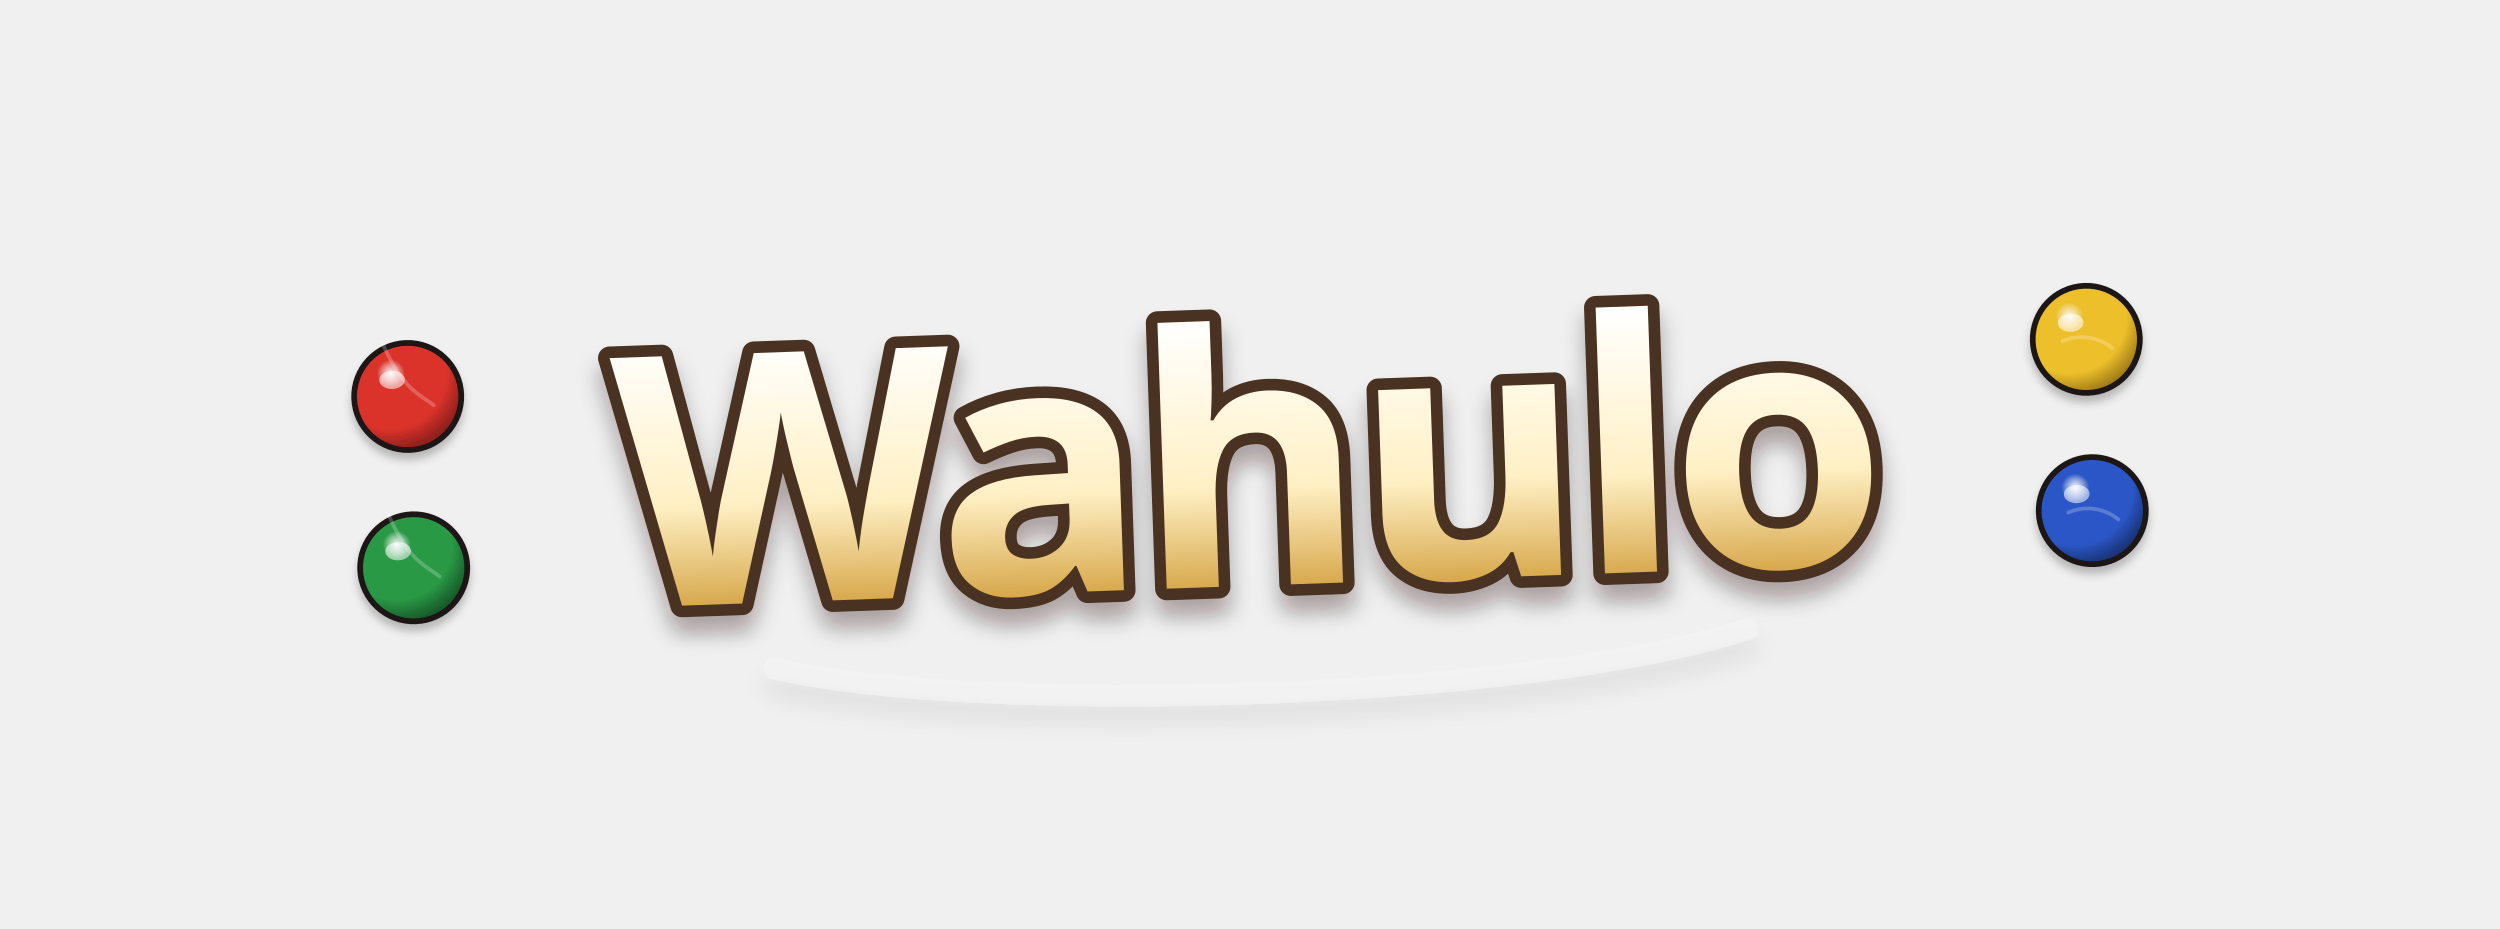
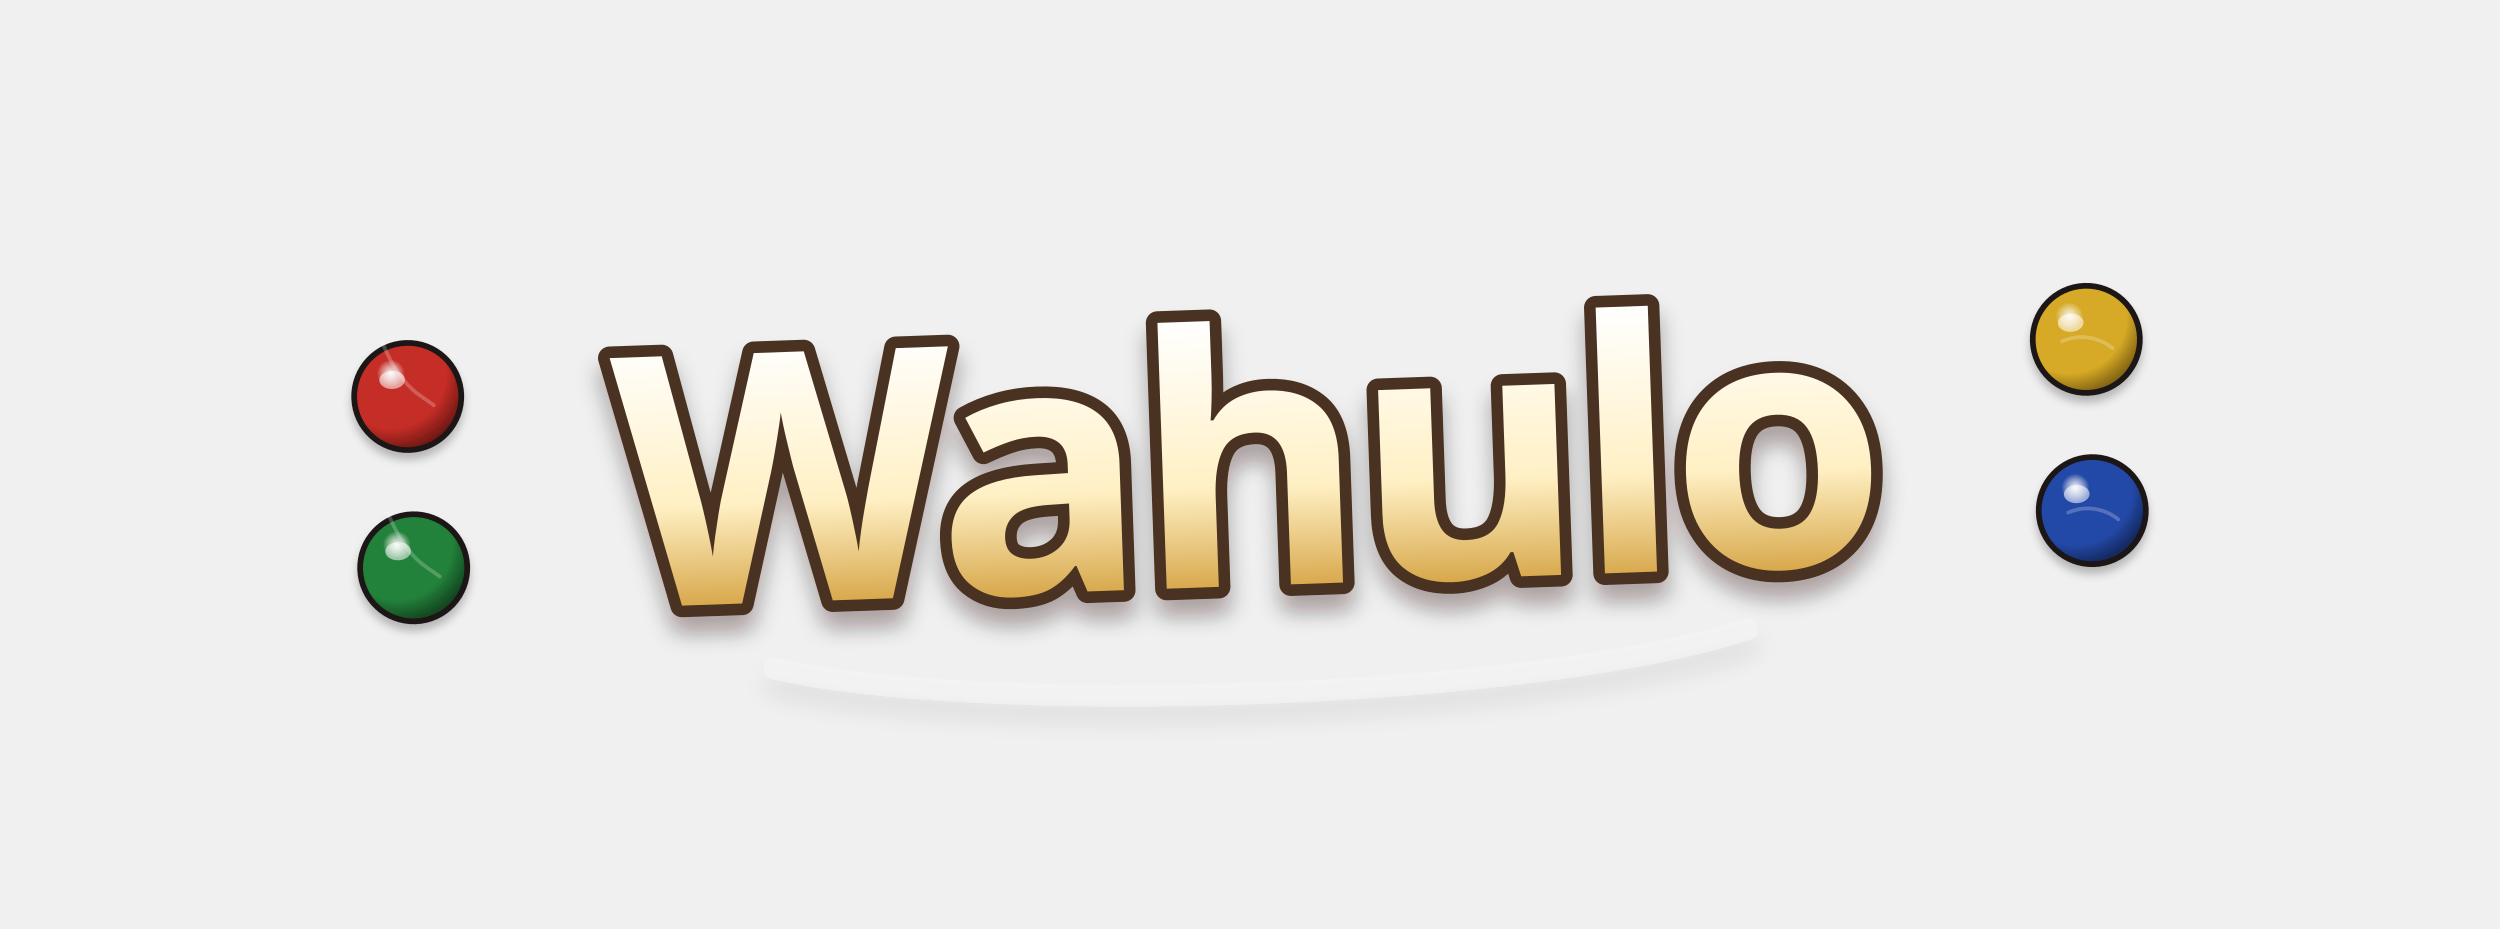
<svg xmlns="http://www.w3.org/2000/svg" width="2100" height="780" viewBox="0 0 1400 520">
  <defs>
    <radialGradient id="marbleRed" cx="35%" cy="28%" r="72%">
      <stop offset="0%" stop-color="#ffffff" stop-opacity=".75" />
-       <stop offset="18%" stop-color="#db332b" stop-opacity="1" />
-       <stop offset="72%" stop-color="#db332b" stop-opacity="1" />
-       <stop offset="100%" stop-color="#8e201c" />
+       <stop offset="18%" stop-color="#c52d26" stop-opacity="1" />
+       <stop offset="72%" stop-color="#c52d26" stop-opacity="1" />
+       <stop offset="100%" stop-color="#741915" />
    </radialGradient>
    <radialGradient id="marbleGreen" cx="35%" cy="28%" r="72%">
      <stop offset="0%" stop-color="#ffffff" stop-opacity=".70" />
-       <stop offset="18%" stop-color="#299945" stop-opacity="1" />
-       <stop offset="72%" stop-color="#299945" stop-opacity="1" />
-       <stop offset="100%" stop-color="#185b29" />
+       <stop offset="18%" stop-color="#23813a" stop-opacity="1" />
+       <stop offset="72%" stop-color="#23813a" stop-opacity="1" />
+       <stop offset="100%" stop-color="#134721" />
    </radialGradient>
    <radialGradient id="marbleYellow" cx="35%" cy="28%" r="72%">
      <stop offset="0%" stop-color="#fffdf0" stop-opacity=".82" />
-       <stop offset="18%" stop-color="#edbf2b" stop-opacity="1" />
-       <stop offset="74%" stop-color="#edbf2b" stop-opacity="1" />
-       <stop offset="100%" stop-color="#a57f18" />
+       <stop offset="18%" stop-color="#d6aa26" stop-opacity="1" />
+       <stop offset="74%" stop-color="#d6aa26" stop-opacity="1" />
+       <stop offset="100%" stop-color="#876713" />
    </radialGradient>
    <radialGradient id="marbleBlue" cx="35%" cy="28%" r="72%">
      <stop offset="0%" stop-color="#ffffff" stop-opacity=".70" />
-       <stop offset="18%" stop-color="#2b57c7" stop-opacity="1" />
-       <stop offset="74%" stop-color="#2b57c7" stop-opacity="1" />
-       <stop offset="100%" stop-color="#1a3479" />
+       <stop offset="18%" stop-color="#2449a8" stop-opacity="1" />
+       <stop offset="74%" stop-color="#2449a8" stop-opacity="1" />
+       <stop offset="100%" stop-color="#14295f" />
    </radialGradient>
    <linearGradient id="ivoryBody" x1="0" y1="0" x2="0" y2="1">
      <stop offset="0%" stop-color="#ffffff" />
      <stop offset="62%" stop-color="#fff0c4" />
      <stop offset="100%" stop-color="#d7a74a" />
    </linearGradient>
    <filter id="softShadow" x="-20%" y="-20%" width="140%" height="160%">
      <feDropShadow dx="0" dy="10" stdDeviation="6" flood-color="#140f0a" flood-opacity=".32" />
    </filter>
    <filter id="tinyShadow" x="-20%" y="-20%" width="140%" height="160%">
      <feDropShadow dx="0" dy="4" stdDeviation="2.5" flood-color="#140f0a" flood-opacity=".24" />
    </filter>
  </defs>
  <rect width="100%" height="100%" fill="none" />
  <g filter="url(#tinyShadow)">
    <g transform="rotate(-2 230 270)">
      <circle cx="230" cy="222" r="30" fill="url(#marbleRed)" stroke="#1a1712" stroke-width="3.2" />
      <ellipse cx="221.6" cy="212.4" rx="7.2" ry="5.1" fill="#ffffff" opacity=".55" />
      <path d="M 216.5 190.6 C 227.0 218.4, 237.5 221.4, 244.4 227.4" fill="none" stroke="#ffffff" stroke-width="2.1" stroke-linecap="round" opacity=".22" />
      <circle cx="230" cy="318" r="30" fill="url(#marbleGreen)" stroke="#1a1712" stroke-width="3.2" />
      <ellipse cx="221.6" cy="308.4" rx="7.2" ry="5.1" fill="#ffffff" opacity=".55" />
      <path d="M 216.5 286.6 C 227.0 314.4, 237.5 317.4, 244.4 323.4" fill="none" stroke="#ffffff" stroke-width="2.1" stroke-linecap="round" opacity=".22" />
    </g>
    <g transform="rotate(-2 1170 238)">
      <circle cx="1170" cy="190" r="30" fill="url(#marbleYellow)" stroke="#1a1712" stroke-width="3.2" />
      <ellipse cx="1161.6" cy="180.4" rx="7.2" ry="5.1" fill="#ffffff" opacity=".55" />
      <path d="M 1156.5 190.6 C 1167.0 186.4, 1177.5 189.4, 1184.4 195.4" fill="none" stroke="#ffffff" stroke-width="2.1" stroke-linecap="round" opacity=".22" />
      <circle cx="1170" cy="286" r="30" fill="url(#marbleBlue)" stroke="#1a1712" stroke-width="3.2" />
      <ellipse cx="1161.6" cy="276.4" rx="7.2" ry="5.1" fill="#ffffff" opacity=".55" />
      <path d="M 1156.5 286.6 C 1167.0 282.4, 1177.5 285.4, 1184.4 291.4" fill="none" stroke="#ffffff" stroke-width="2.1" stroke-linecap="round" opacity=".22" />
    </g>
  </g>
  <g filter="url(#softShadow)" transform="rotate(-2 700 260)">
    <text x="700" y="328" text-anchor="middle" font-family="'Nunito','Arial Rounded MT Bold','Aptos Rounded','Verdana',sans-serif" font-size="196" font-weight="1000" letter-spacing="-6px" fill="none" stroke="#4a3220" stroke-width="13" stroke-linejoin="round" stroke-linecap="round">Wahulo</text>
    <text x="700" y="328" text-anchor="middle" font-family="'Nunito','Arial Rounded MT Bold','Aptos Rounded','Verdana',sans-serif" font-size="196" font-weight="1000" letter-spacing="-6px" fill="url(#ivoryBody)">Wahulo</text>
    <path d="M430 365 C540 395, 850 398, 975 362" fill="none" stroke="#ffffff" stroke-opacity=".22" stroke-width="12" stroke-linecap="round" />
  </g>
</svg>
